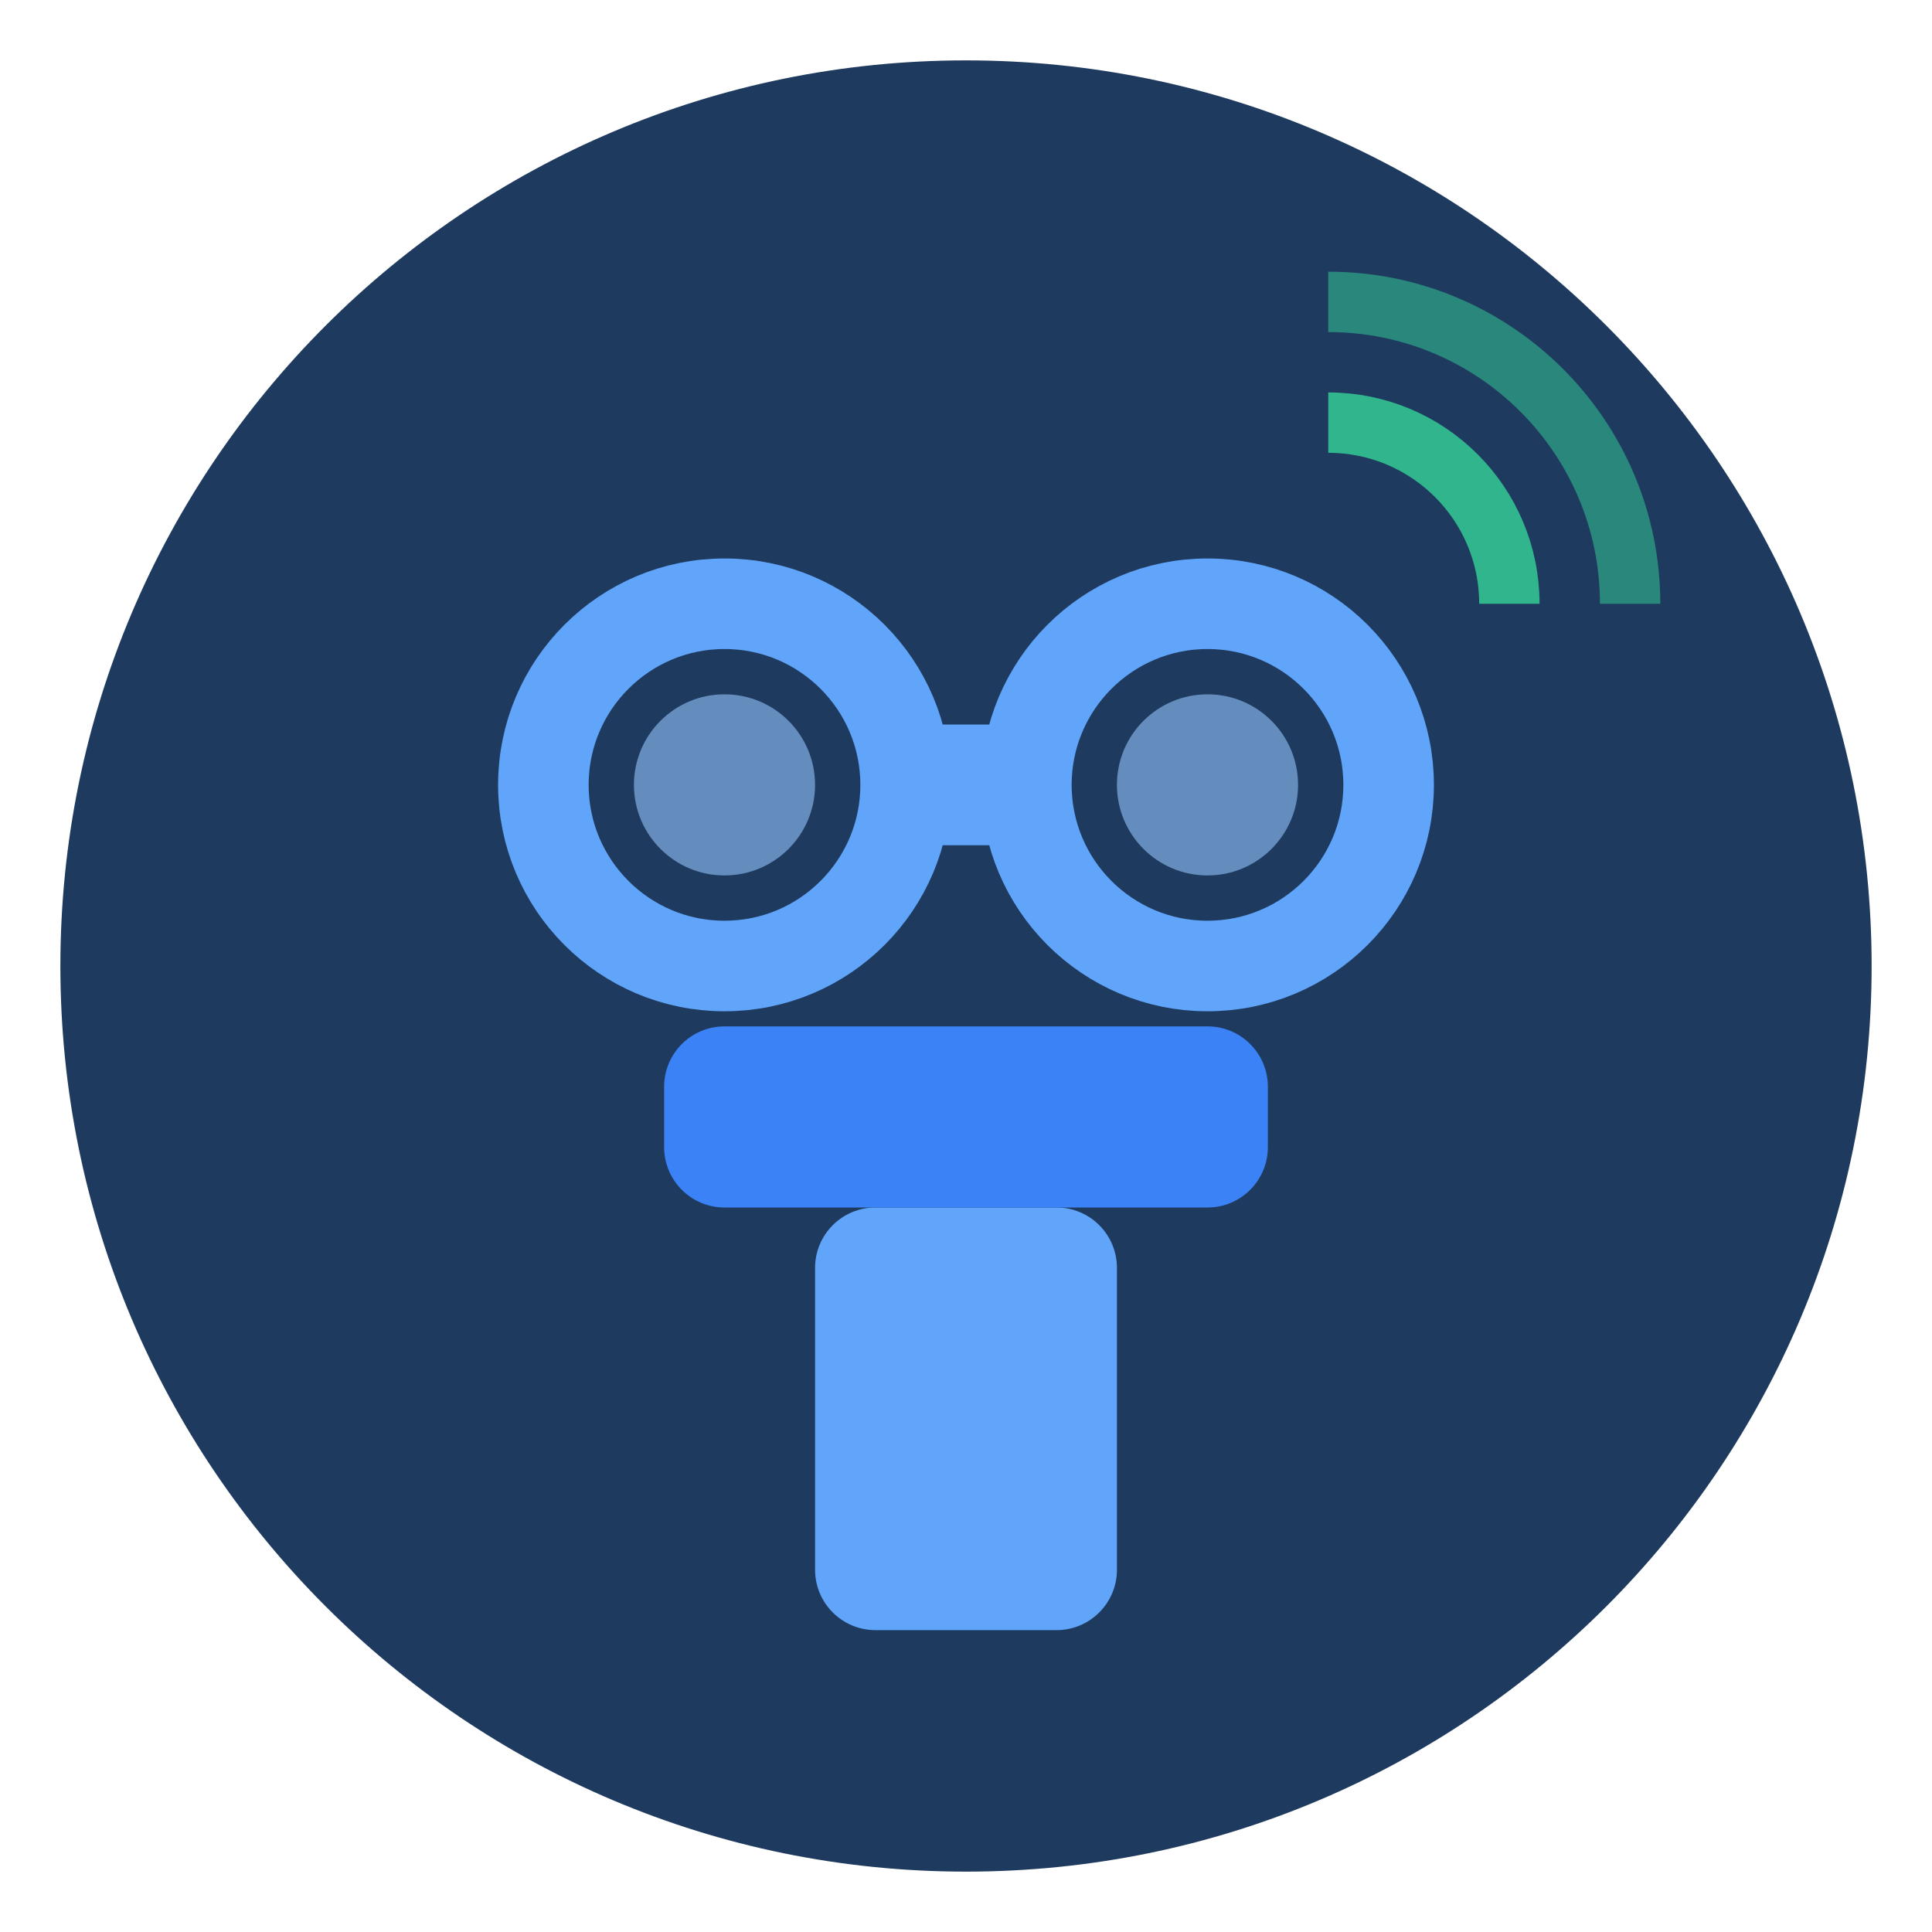
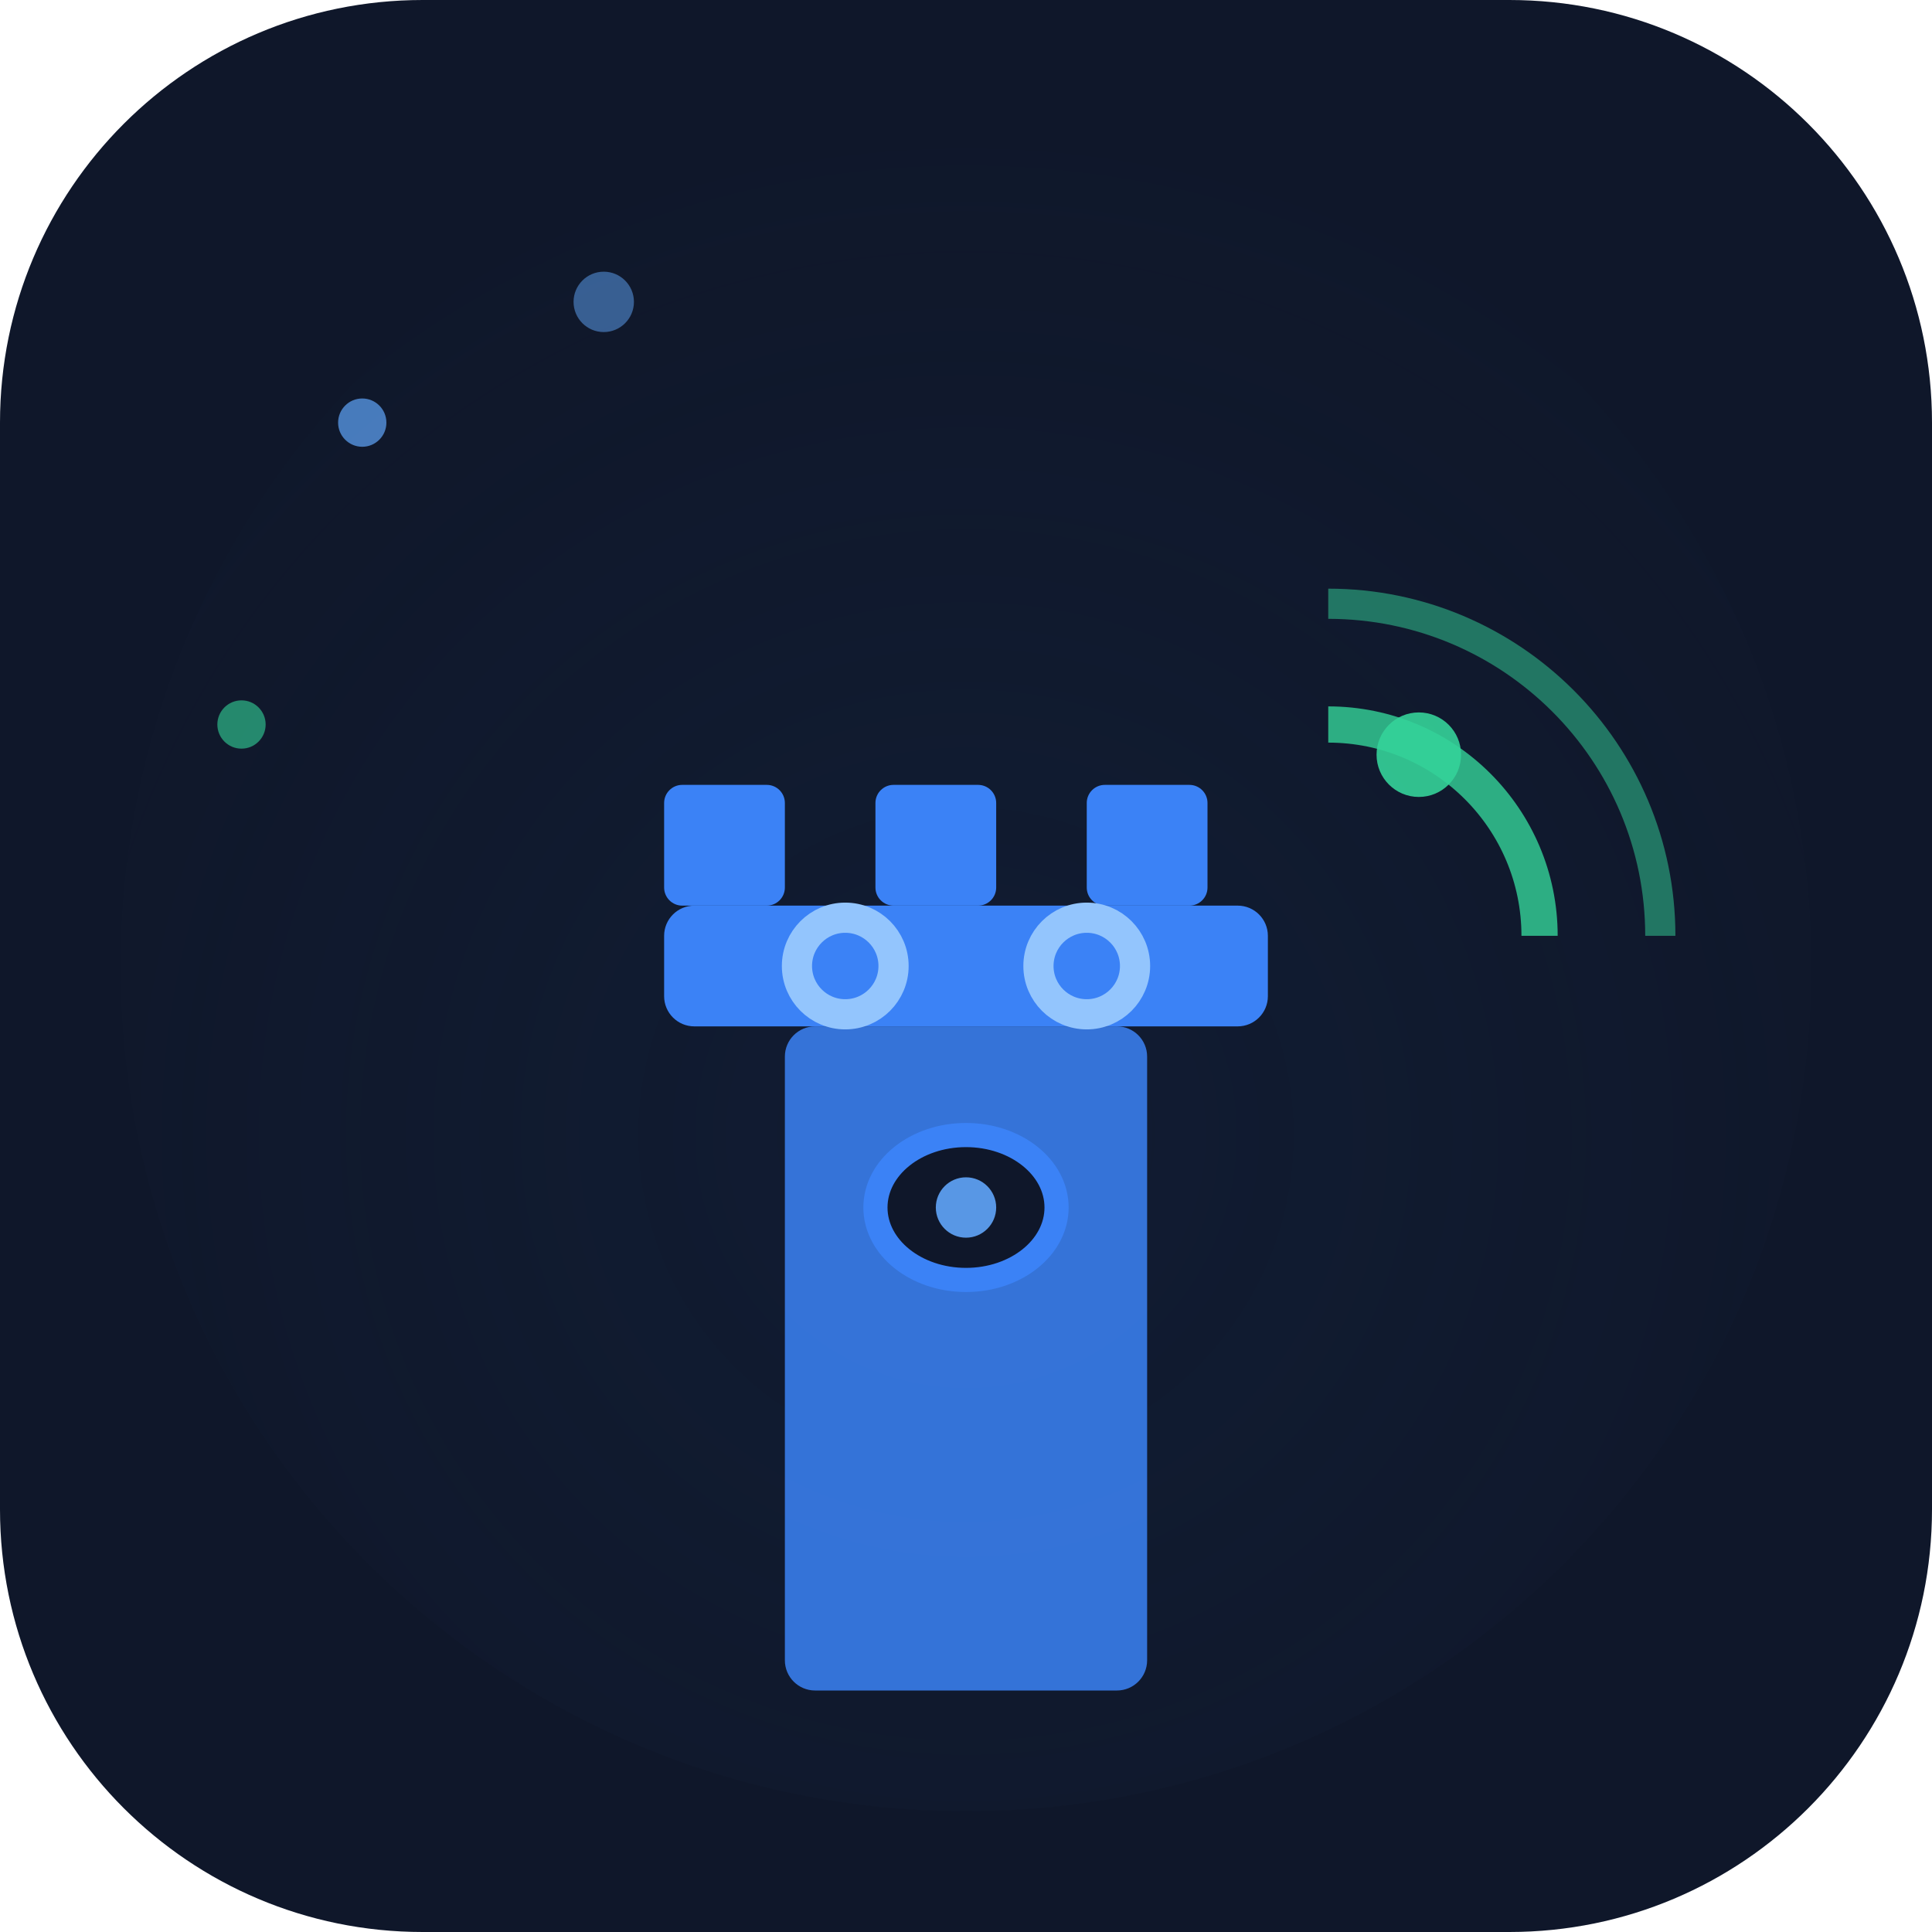
<svg xmlns="http://www.w3.org/2000/svg" viewBox="0 0 32 32">
-   <circle cx="16" cy="16" r="15" fill="#1e3a5f" />
-   <rect x="13.5" y="20" width="5" height="7" rx="1" fill="#60a5fa" />
-   <rect x="11" y="17" width="10" height="3" rx="1" fill="#3b82f6" />
-   <circle cx="12" cy="13" r="3" fill="none" stroke="#60a5fa" stroke-width="1.5" />
-   <circle cx="12" cy="13" r="1.5" fill="#93c5fd" opacity="0.6" />
-   <circle cx="20" cy="13" r="3" fill="none" stroke="#60a5fa" stroke-width="1.5" />
-   <circle cx="20" cy="13" r="1.5" fill="#93c5fd" opacity="0.6" />
-   <rect x="15" y="12" width="2" height="2" rx="0.5" fill="#60a5fa" />
-   <path d="M 22 7 A 3 3 0 0 1 25 10" stroke="#34d399" stroke-width="1" fill="none" opacity="0.8" />
-   <path d="M 22 5 A 5 5 0 0 1 27 10" stroke="#34d399" stroke-width="1" fill="none" opacity="0.5" />
+   <defs>
+     <radialGradient id="sky32" cx="50%" cy="60%" r="60%">
+       <stop offset="0%" stop-color="#1e3a5f" stop-opacity="0.2" />
+       <stop offset="100%" stop-color="#1e3a5f" stop-opacity="0" />
+     </radialGradient>
+   </defs>
+   <rect width="32" height="32" rx="7" fill="#0f172a" />
+   <circle cx="16" cy="16" r="14" fill="url(#sky32)" opacity="0.8" />
+   <rect x="13" y="17" width="6" height="11" rx="0.5" fill="#3b82f6" opacity="0.85" />
+   <rect x="11" y="15" width="10" height="2" rx="0.5" fill="#3b82f6" />
+   <rect x="11" y="13" width="2" height="2" rx="0.3" fill="#3b82f6" />
+   <rect x="14.5" y="13" width="2" height="2" rx="0.3" fill="#3b82f6" />
+   <rect x="18" y="13" width="2" height="2" rx="0.3" fill="#3b82f6" />
+   <ellipse cx="16" cy="20" rx="1.5" ry="1.2" fill="#0f172a" stroke="#3b82f6" stroke-width="0.4" />
+   <circle cx="16" cy="20" r="0.5" fill="#60a5fa" opacity="0.9" />
+   <circle cx="14" cy="16" r="0.8" fill="none" stroke="#93c5fd" stroke-width="0.5" />
+   <circle cx="18" cy="16" r="0.8" fill="none" stroke="#93c5fd" stroke-width="0.5" />
+   <path d="M 22 12 A 3.5 3.5 0 0 1 25.5 15.5" stroke="#34d399" stroke-width="0.6" fill="none" opacity="0.8" />
+   <path d="M 22 10 A 5.5 5.5 0 0 1 27.5 15.5" stroke="#34d399" stroke-width="0.5" fill="none" opacity="0.5" />
+   <circle cx="23.5" cy="12.5" r="0.7" fill="#34d399" opacity="0.9" />
+   <circle cx="6" cy="7" r="0.4" fill="#60a5fa" opacity="0.7" />
+   <circle cx="10" cy="5" r="0.5" fill="#60a5fa" opacity="0.5" />
+   <circle cx="4" cy="12" r="0.4" fill="#34d399" opacity="0.6" />
</svg>
